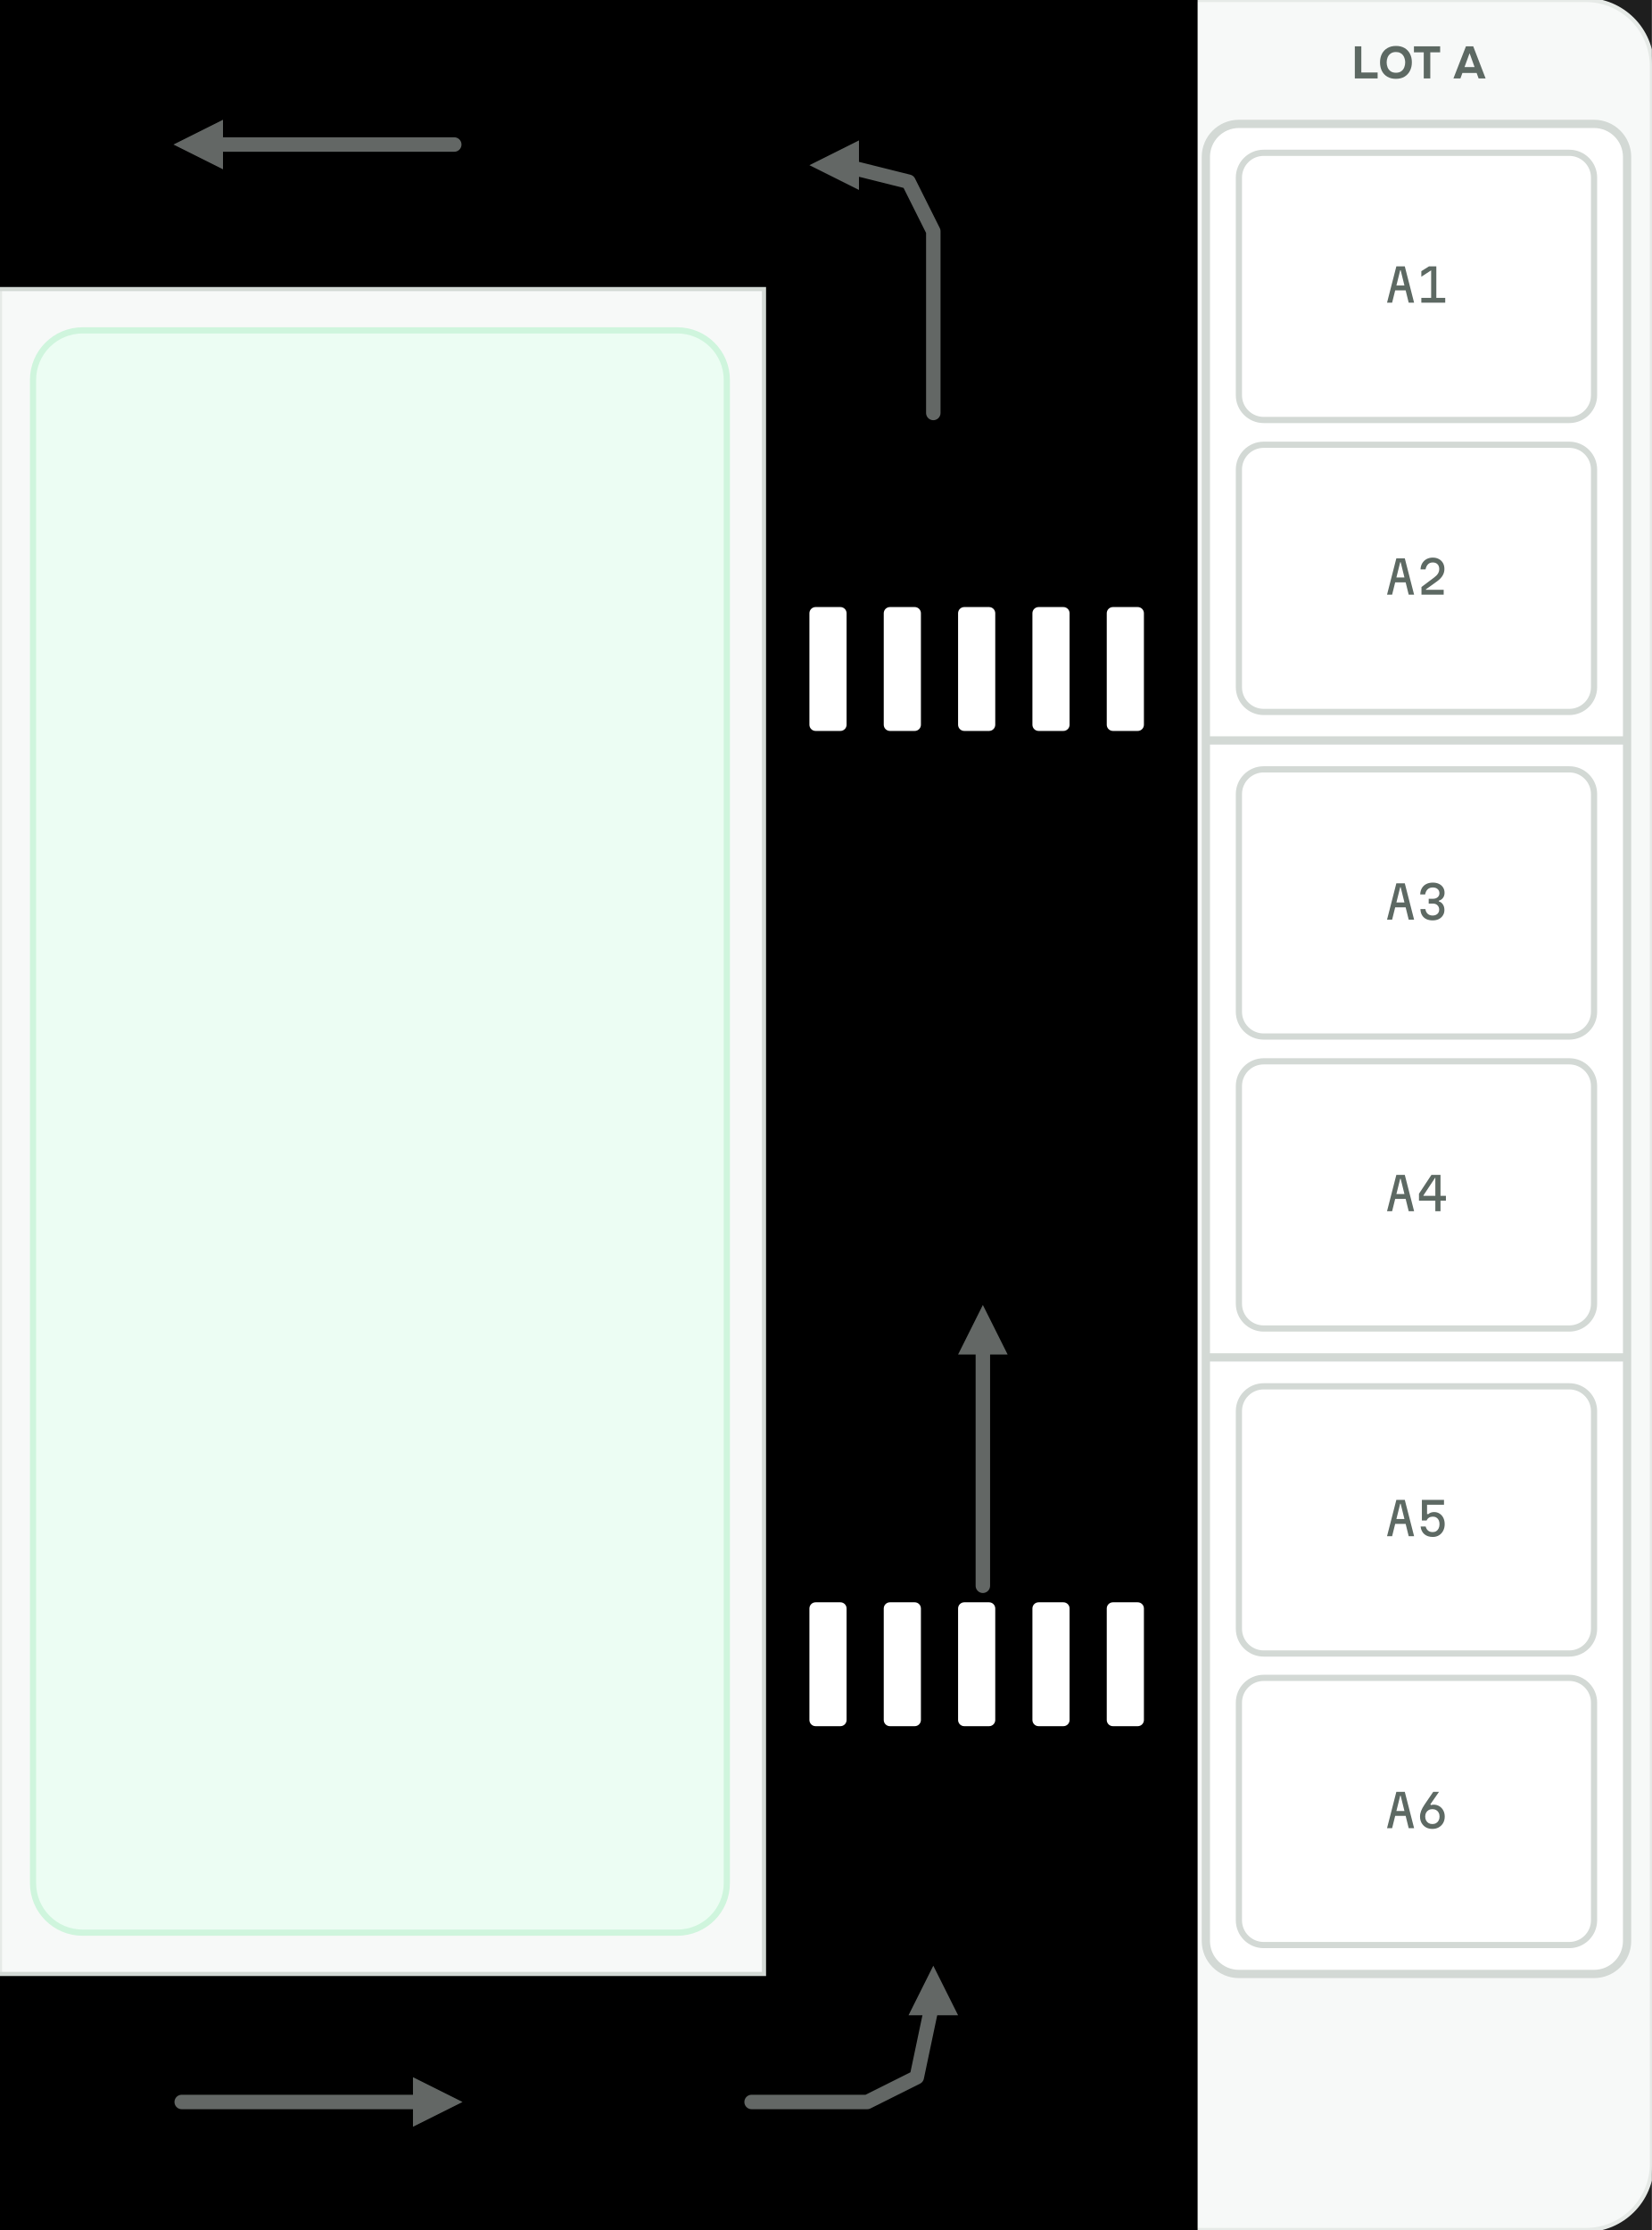
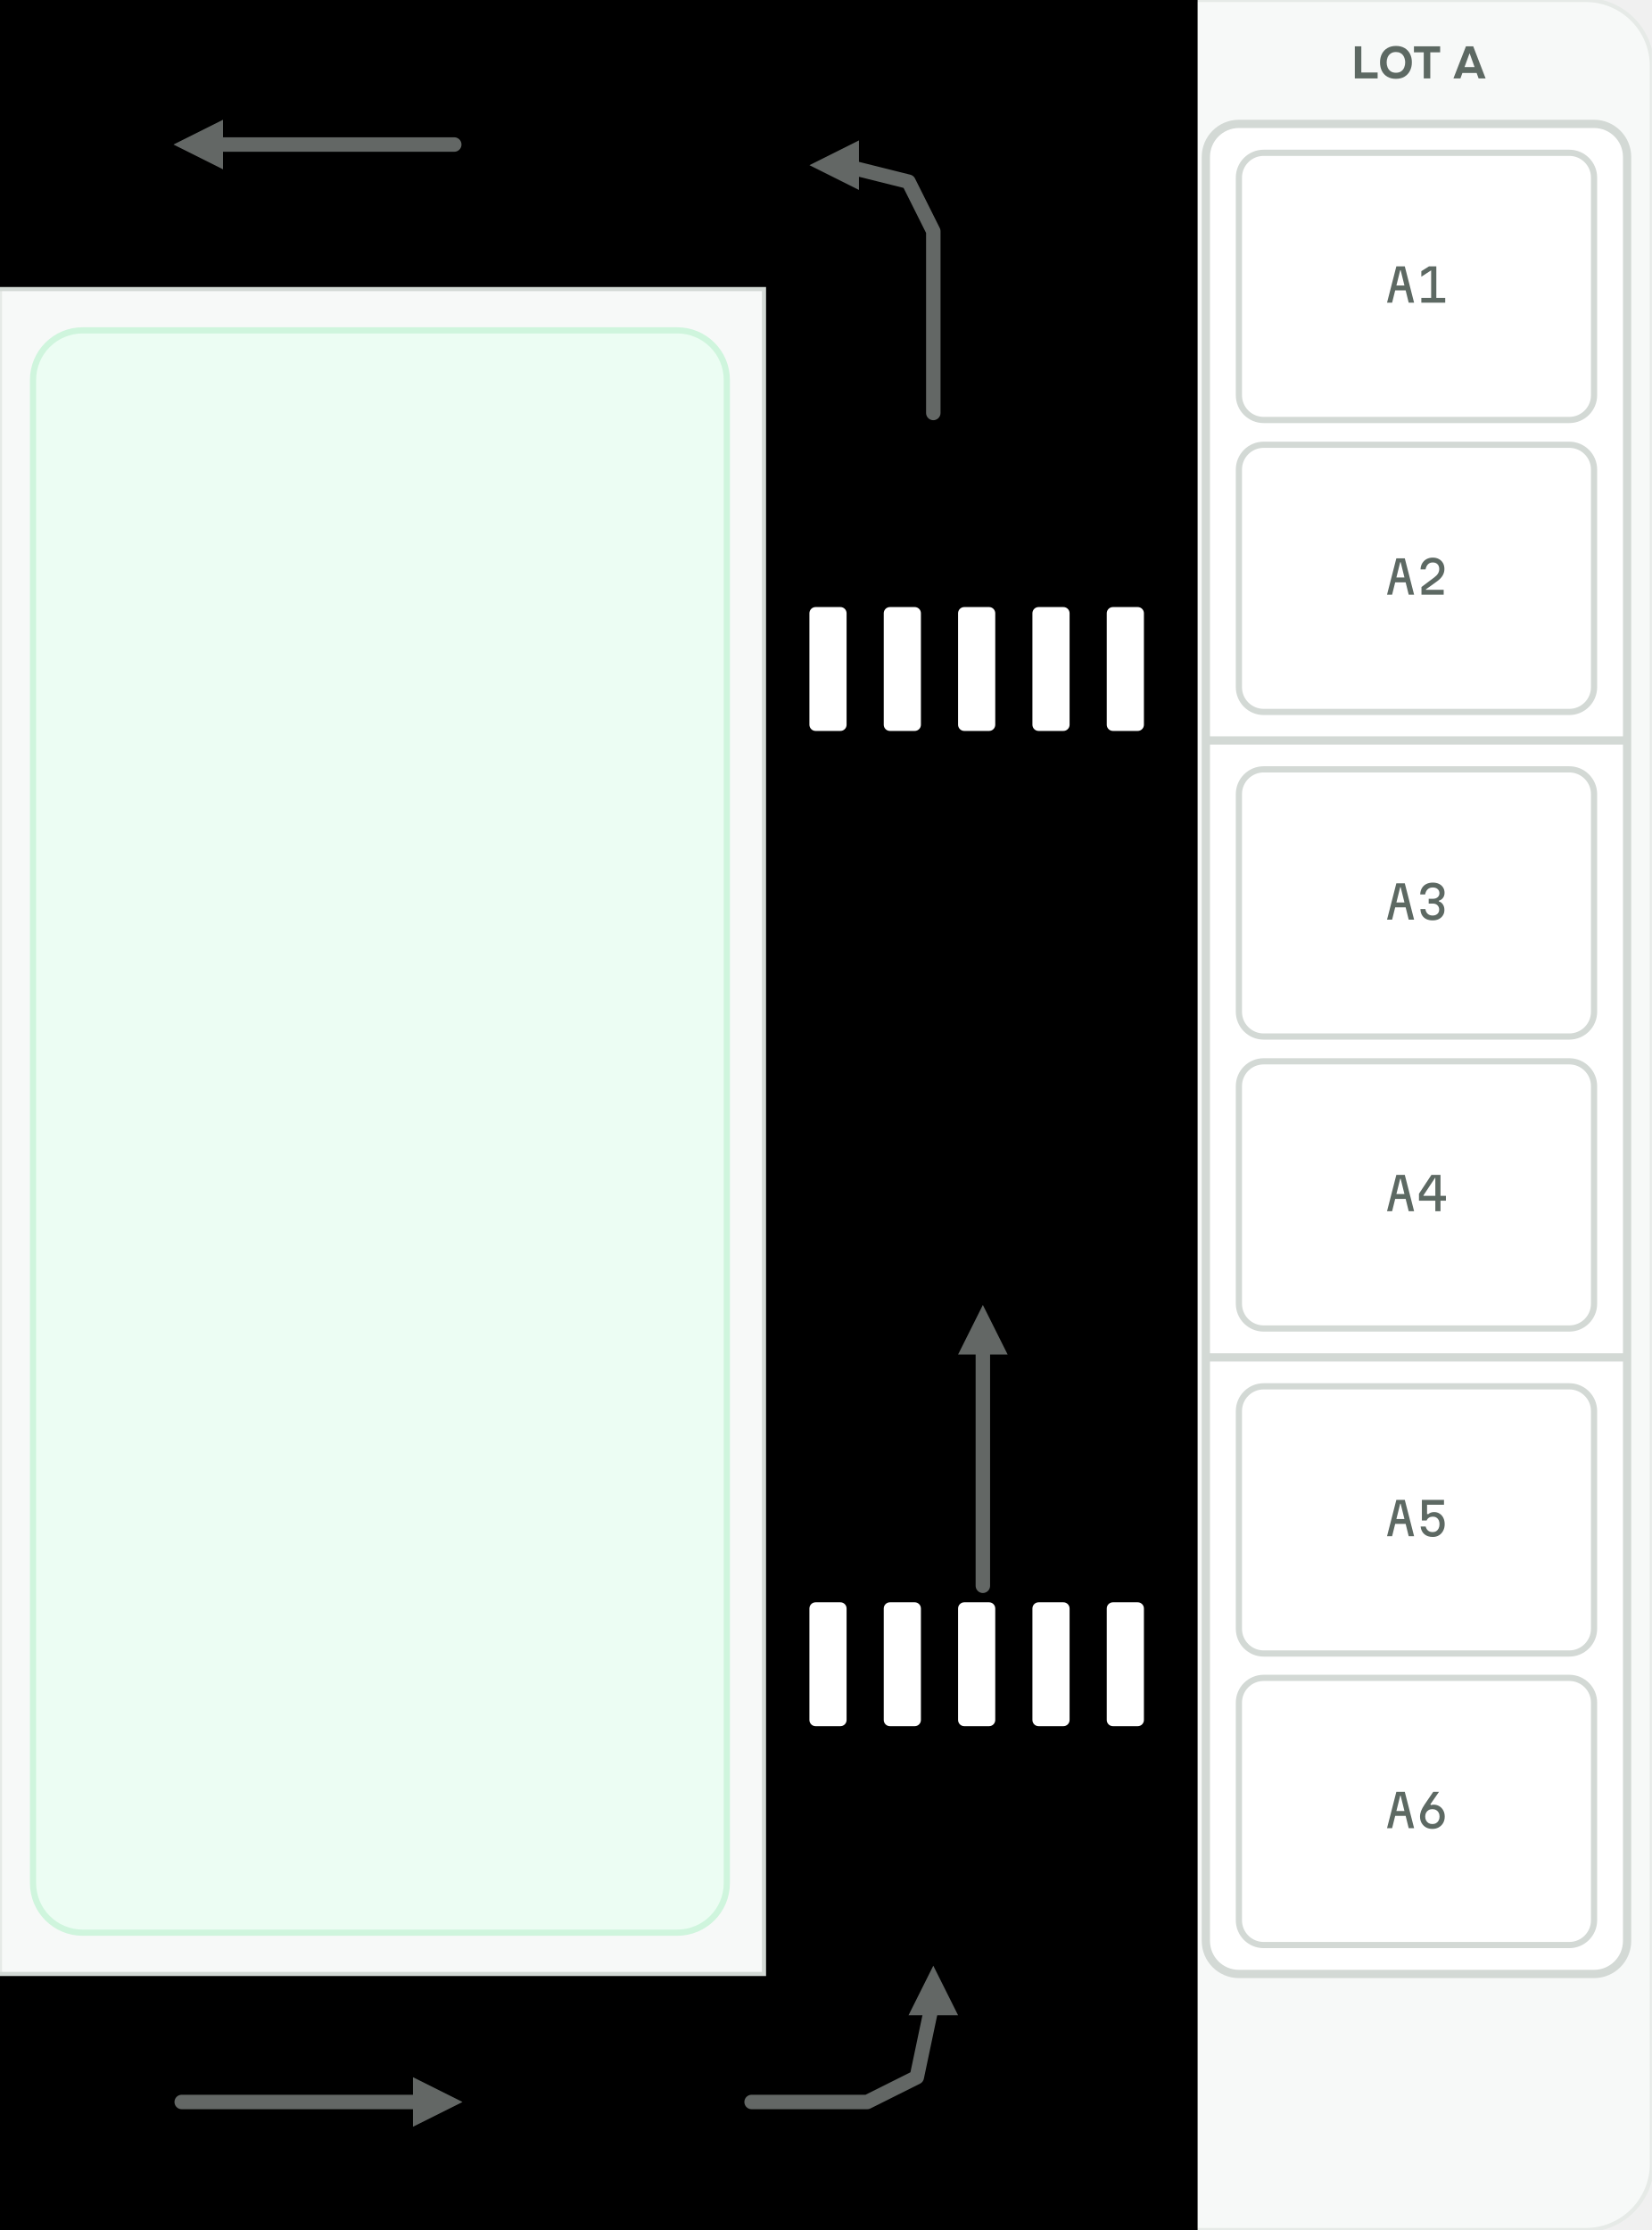
<svg xmlns="http://www.w3.org/2000/svg" width="400" height="540" viewBox="0 0 400 540" fill="none">
-   <rect width="400" height="540" fill="#1E1E1E" />
  <g id="lot-map 1" clip-path="url(#clip0_0_1)">
    <path id="ground" d="M384 0H16C7.163 0 0 7.163 0 16V524C0 532.837 7.163 540 16 540H384C392.837 540 400 532.837 400 524V16C400 7.163 392.837 0 384 0Z" fill="#F7F9F8" stroke="#E6EAE7" />
    <path id="road" d="M0 0H290V540H0V478H185V70H0V0Z" fill="black" />
    <path id="road-edge" d="M0 70H185V478H0" stroke="#D3D9D5" />
    <g id="crosswalks">
      <path id="Vector" d="M203.5 147H197.5C196.672 147 196 147.672 196 148.5V175.5C196 176.328 196.672 177 197.5 177H203.5C204.328 177 205 176.328 205 175.5V148.5C205 147.672 204.328 147 203.5 147Z" fill="white" />
      <path id="Vector_2" d="M221.5 147H215.5C214.672 147 214 147.672 214 148.5V175.5C214 176.328 214.672 177 215.5 177H221.5C222.328 177 223 176.328 223 175.5V148.5C223 147.672 222.328 147 221.5 147Z" fill="white" />
      <path id="Vector_3" d="M239.5 147H233.5C232.672 147 232 147.672 232 148.5V175.5C232 176.328 232.672 177 233.5 177H239.5C240.328 177 241 176.328 241 175.5V148.5C241 147.672 240.328 147 239.5 147Z" fill="white" />
      <path id="Vector_4" d="M257.5 147H251.5C250.672 147 250 147.672 250 148.5V175.5C250 176.328 250.672 177 251.5 177H257.5C258.328 177 259 176.328 259 175.5V148.5C259 147.672 258.328 147 257.5 147Z" fill="white" />
      <path id="Vector_5" d="M275.5 147H269.5C268.672 147 268 147.672 268 148.5V175.5C268 176.328 268.672 177 269.5 177H275.5C276.328 177 277 176.328 277 175.5V148.5C277 147.672 276.328 147 275.5 147Z" fill="white" />
      <path id="Vector_6" d="M203.5 388H197.5C196.672 388 196 388.672 196 389.5V416.5C196 417.328 196.672 418 197.5 418H203.5C204.328 418 205 417.328 205 416.5V389.5C205 388.672 204.328 388 203.5 388Z" fill="white" />
      <path id="Vector_7" d="M221.5 388H215.5C214.672 388 214 388.672 214 389.5V416.5C214 417.328 214.672 418 215.5 418H221.5C222.328 418 223 417.328 223 416.5V389.5C223 388.672 222.328 388 221.5 388Z" fill="white" />
      <path id="Vector_8" d="M239.5 388H233.5C232.672 388 232 388.672 232 389.5V416.5C232 417.328 232.672 418 233.5 418H239.5C240.328 418 241 417.328 241 416.5V389.5C241 388.672 240.328 388 239.5 388Z" fill="white" />
      <path id="Vector_9" d="M257.5 388H251.5C250.672 388 250 388.672 250 389.5V416.5C250 417.328 250.672 418 251.5 418H257.5C258.328 418 259 417.328 259 416.5V389.5C259 388.672 258.328 388 257.5 388Z" fill="white" />
      <path id="Vector_10" d="M275.5 388H269.5C268.672 388 268 388.672 268 389.5V416.5C268 417.328 268.672 418 269.5 418H275.5C276.328 418 277 417.328 277 416.5V389.5C277 388.672 276.328 388 275.5 388Z" fill="white" />
    </g>
    <g id="arrows" opacity="0.55">
      <path id="Vector_11" d="M110 35H50" stroke-width="3.5" stroke-linecap="round" stroke-linejoin="round" stroke="#B4BCB8" />
      <path id="Vector_12" d="M42 35L54 29V41L42 35Z" fill="#B4BCB8" />
      <path id="Vector_13" d="M226 100V56L220 44L204 40" stroke-width="3.5" stroke-linecap="round" stroke-linejoin="round" stroke="#B4BCB8" />
      <path id="Vector_14" d="M196 40L208 34V46L196 40Z" fill="#B4BCB8" />
      <path id="Vector_15" d="M238 384V324" stroke-width="3.5" stroke-linecap="round" stroke-linejoin="round" stroke="#B4BCB8" />
      <path id="Vector_16" d="M238 316L232 328H244L238 316Z" fill="#B4BCB8" />
      <path id="Vector_17" d="M182 509H210L222 503L226 484" stroke-width="3.5" stroke-linecap="round" stroke-linejoin="round" stroke="#B4BCB8" />
      <path id="Vector_18" d="M226 476L220 488H232L226 476Z" fill="#B4BCB8" />
      <path id="Vector_19" d="M44 509H104" stroke-width="3.5" stroke-linecap="round" stroke-linejoin="round" stroke="#B4BCB8" />
      <path id="Vector_20" d="M112 509L100 503V515L112 509Z" fill="#B4BCB8" />
    </g>
    <g id="park">
      <path id="Vector_21" d="M164 80H20C13.373 80 8 85.373 8 92V456C8 462.627 13.373 468 20 468H164C170.627 468 176 462.627 176 456V92C176 85.373 170.627 80 164 80Z" fill="#ECFDF3" stroke-width="1.5" stroke="#CFF5DD" />
    </g>
    <g id="parking">
      <path id="parking-frame" d="M386 30H300C295.582 30 292 33.582 292 38V470C292 474.418 295.582 478 300 478H386C390.418 478 394 474.418 394 470V38C394 33.582 390.418 30 386 30Z" fill="white" stroke-width="2" stroke="#D3D9D5" />
      <path id="Vector_22" d="M292 179.3H394" stroke-width="2" stroke="#D3D9D5" />
      <path id="Vector_23" d="M292 328.7H394" stroke-width="2" stroke="#D3D9D5" />
      <path id="LOT A" d="M328.072 19V11.212H329.645V17.548H333.594V19H328.072ZM338.013 19.088C337.214 19.088 336.525 18.919 335.945 18.582C335.373 18.245 334.933 17.779 334.625 17.185C334.325 16.584 334.174 15.894 334.174 15.117C334.174 14.325 334.328 13.628 334.636 13.027C334.952 12.426 335.399 11.96 335.978 11.63C336.558 11.293 337.247 11.124 338.046 11.124C338.838 11.124 339.52 11.289 340.092 11.619C340.664 11.949 341.104 12.411 341.412 13.005C341.728 13.599 341.885 14.292 341.885 15.084C341.885 15.861 341.728 16.554 341.412 17.163C341.104 17.764 340.661 18.237 340.081 18.582C339.509 18.919 338.82 19.088 338.013 19.088ZM338.035 17.614C338.563 17.614 338.992 17.493 339.322 17.251C339.652 17.009 339.891 16.697 340.037 16.316C340.191 15.935 340.268 15.535 340.268 15.117C340.268 14.809 340.224 14.505 340.136 14.204C340.056 13.903 339.927 13.632 339.751 13.39C339.575 13.148 339.344 12.957 339.058 12.818C338.772 12.671 338.428 12.598 338.024 12.598C337.504 12.598 337.078 12.719 336.748 12.961C336.418 13.196 336.173 13.504 336.011 13.885C335.857 14.266 335.78 14.673 335.78 15.106C335.78 15.539 335.857 15.946 336.011 16.327C336.173 16.708 336.418 17.02 336.748 17.262C337.086 17.497 337.515 17.614 338.035 17.614ZM344.761 19V12.675H342.385V11.212H348.732V12.675H346.345V19H344.761ZM351.944 19L354.98 11.212H356.74L359.743 19H358.049L357.565 17.669H354.122L353.638 19H351.944ZM354.628 16.25H357.07L355.86 12.884L354.628 16.25Z" fill="#5D6963" />
      <g id="spots">
        <g id="A1">
          <path id="Vector_24" d="M380 37H306C302.686 37 300 39.686 300 43V95.7C300 99.014 302.686 101.7 306 101.7H380C383.314 101.7 386 99.014 386 95.7V43C386 39.686 383.314 37 380 37Z" fill="white" stroke-width="1.5" stroke="#D3D9D5" />
          <path id="A1_2" d="M335.87 73.3L338.125 64.5H340.171L342.426 73.3H341.117L339.17 65.435H339.06L337.102 73.3H335.87ZM337.245 70.319V69.131H341.051V70.319H337.245ZM347.807 64.5V72.123H349.963V73.3H344.177V72.123H346.553V65.028L346.905 65.237L344.177 67.008V65.666L346.025 64.5H347.807Z" fill="#5D6963" />
        </g>
        <g id="A2">
          <path id="Vector_25" d="M380 107.7H306C302.686 107.7 300 110.386 300 113.7V166.4C300 169.714 302.686 172.4 306 172.4H380C383.314 172.4 386 169.714 386 166.4V113.7C386 110.386 383.314 107.7 380 107.7Z" fill="white" stroke-width="1.5" stroke="#D3D9D5" />
          <path id="A2_2" d="M335.87 144L338.125 135.2H340.171L342.426 144H341.117L339.17 136.135H339.06L337.102 144H335.87ZM337.245 141.019V139.831H341.051V141.019H337.245ZM344.21 142.141L347.279 139.842C347.704 139.527 348.016 139.204 348.214 138.874C348.412 138.537 348.511 138.174 348.511 137.785C348.511 137.294 348.372 136.909 348.093 136.63C347.814 136.344 347.429 136.201 346.938 136.201C346.476 136.201 346.098 136.344 345.805 136.63C345.512 136.916 345.306 137.334 345.189 137.884H343.979C344.008 137.29 344.155 136.78 344.419 136.355C344.69 135.922 345.042 135.592 345.475 135.365C345.915 135.138 346.403 135.024 346.938 135.024C347.51 135.024 348.005 135.141 348.423 135.376C348.848 135.603 349.178 135.922 349.413 136.333C349.648 136.744 349.765 137.228 349.765 137.785C349.765 138.357 349.618 138.889 349.325 139.38C349.032 139.871 348.588 140.333 347.994 140.766L345.277 142.713V142.823H349.589V144H344.21V142.141Z" fill="#5D6963" />
        </g>
        <g id="A3">
          <path id="Vector_26" d="M380 186.3H306C302.686 186.3 300 188.986 300 192.3V245C300 248.314 302.686 251 306 251H380C383.314 251 386 248.314 386 245V192.3C386 188.986 383.314 186.3 380 186.3Z" fill="white" stroke-width="1.5" stroke="#D3D9D5" />
          <path id="A3_2" d="M335.87 222.7L338.125 213.9H340.171L342.426 222.7H341.117L339.17 214.835H339.06L337.102 222.7H335.87ZM337.245 219.719V218.531H341.051V219.719H337.245ZM349.765 220.357C349.765 220.856 349.64 221.296 349.391 221.677C349.149 222.058 348.815 222.355 348.39 222.568C347.965 222.773 347.477 222.876 346.927 222.876C346.326 222.876 345.805 222.77 345.365 222.557C344.925 222.337 344.584 222.022 344.342 221.611C344.1 221.193 343.972 220.698 343.957 220.126H345.156C345.229 220.632 345.42 221.021 345.728 221.292C346.036 221.563 346.432 221.699 346.916 221.699C347.231 221.699 347.506 221.64 347.741 221.523C347.983 221.406 348.17 221.241 348.302 221.028C348.434 220.808 348.5 220.555 348.5 220.269C348.5 219.836 348.361 219.484 348.082 219.213C347.811 218.942 347.448 218.806 346.993 218.806H345.959V217.64H346.993C347.462 217.64 347.84 217.515 348.126 217.266C348.412 217.017 348.555 216.694 348.555 216.298C348.555 215.88 348.408 215.543 348.115 215.286C347.829 215.029 347.444 214.901 346.96 214.901C346.454 214.901 346.043 215.044 345.728 215.33C345.413 215.616 345.204 216.034 345.101 216.584H343.902C343.931 215.975 344.074 215.458 344.331 215.033C344.588 214.608 344.94 214.285 345.387 214.065C345.834 213.838 346.362 213.724 346.971 213.724C347.528 213.724 348.02 213.827 348.445 214.032C348.87 214.237 349.2 214.523 349.435 214.89C349.677 215.257 349.798 215.697 349.798 216.21C349.798 216.687 349.67 217.094 349.413 217.431C349.164 217.768 348.83 217.992 348.412 218.102V218.278C348.823 218.388 349.149 218.63 349.391 219.004C349.64 219.371 349.765 219.822 349.765 220.357Z" fill="#5D6963" />
        </g>
        <g id="A4">
          <path id="Vector_27" d="M380 257H306C302.686 257 300 259.686 300 263V315.7C300 319.014 302.686 321.7 306 321.7H380C383.314 321.7 386 319.014 386 315.7V263C386 259.686 383.314 257 380 257Z" fill="white" stroke-width="1.5" stroke="#D3D9D5" />
          <path id="A4_2" d="M335.87 293.3L338.125 284.5H340.171L342.426 293.3H341.117L339.17 285.435H339.06L337.102 293.3H335.87ZM337.245 290.319V289.131H341.051V290.319H337.245ZM348.819 284.5V289.571H350.128V290.748H348.819V293.3H347.565V290.748H343.605V289.065L346.619 284.5H348.819ZM344.694 289.45V289.571H347.565V284.621H347.906L344.694 289.45Z" fill="#5D6963" />
        </g>
        <g id="A5">
          <path id="Vector_28" d="M380 335.7H306C302.686 335.7 300 338.386 300 341.7V394.4C300 397.714 302.686 400.4 306 400.4H380C383.314 400.4 386 397.714 386 394.4V341.7C386 338.386 383.314 335.7 380 335.7Z" fill="white" stroke-width="1.5" stroke="#D3D9D5" />
          <path id="A5_2" d="M335.87 372L338.125 363.2H340.171L342.426 372H341.117L339.17 364.135H339.06L337.102 372H335.87ZM337.245 369.019V367.831H341.051V369.019H337.245ZM344.309 363.2H349.666V364.377H345.068L345.563 363.915V366.643H345.893C346.032 366.489 346.227 366.368 346.476 366.28C346.725 366.192 346.989 366.148 347.268 366.148C347.767 366.148 348.207 366.273 348.588 366.522C348.977 366.764 349.281 367.105 349.501 367.545C349.721 367.985 349.831 368.498 349.831 369.085C349.831 369.686 349.706 370.222 349.457 370.691C349.215 371.153 348.878 371.516 348.445 371.78C348.012 372.044 347.514 372.176 346.949 372.176C346.106 372.176 345.424 371.952 344.903 371.505C344.39 371.058 344.089 370.438 344.001 369.646H345.222C345.339 370.079 345.537 370.412 345.816 370.647C346.102 370.882 346.472 370.999 346.927 370.999C347.264 370.999 347.554 370.922 347.796 370.768C348.045 370.607 348.236 370.383 348.368 370.097C348.507 369.804 348.577 369.466 348.577 369.085C348.577 368.704 348.511 368.377 348.379 368.106C348.247 367.835 348.06 367.626 347.818 367.479C347.583 367.332 347.297 367.259 346.96 367.259C346.608 367.259 346.3 367.34 346.036 367.501C345.779 367.655 345.585 367.886 345.453 368.194H344.309V363.2Z" fill="#5D6963" />
        </g>
        <g id="A6">
          <path id="Vector_29" d="M380 406.3H306C302.686 406.3 300 408.986 300 412.3V465C300 468.314 302.686 471 306 471H380C383.314 471 386 468.314 386 465V412.3C386 408.986 383.314 406.3 380 406.3Z" fill="white" stroke-width="1.5" stroke="#D3D9D5" />
          <path id="A6_2" d="M335.87 442.7L338.125 433.9H340.171L342.426 442.7H341.117L339.17 434.835H339.06L337.102 442.7H335.87ZM337.245 439.719V438.531H341.051V439.719H337.245ZM346.839 442.876C346.26 442.876 345.746 442.752 345.299 442.502C344.852 442.246 344.5 441.894 344.243 441.446C343.986 440.992 343.858 440.471 343.858 439.884C343.858 439.437 343.946 438.982 344.122 438.52C344.298 438.058 344.577 437.545 344.958 436.98L347.059 433.9H348.456L346.355 436.925L346.531 437.101C346.619 437.072 346.714 437.05 346.817 437.035C346.927 437.013 347.037 437.002 347.147 437.002C347.668 437.002 348.13 437.127 348.533 437.376C348.944 437.626 349.263 437.967 349.49 438.399C349.725 438.832 349.842 439.327 349.842 439.884C349.842 440.471 349.714 440.992 349.457 441.446C349.2 441.894 348.845 442.246 348.39 442.502C347.943 442.752 347.426 442.876 346.839 442.876ZM345.112 439.884C345.112 440.244 345.185 440.559 345.332 440.83C345.479 441.102 345.68 441.314 345.937 441.468C346.201 441.622 346.505 441.699 346.85 441.699C347.202 441.699 347.506 441.622 347.763 441.468C348.027 441.314 348.229 441.102 348.368 440.83C348.515 440.559 348.588 440.244 348.588 439.884C348.588 439.525 348.515 439.213 348.368 438.949C348.229 438.678 348.027 438.469 347.763 438.322C347.506 438.168 347.202 438.091 346.85 438.091C346.505 438.091 346.201 438.168 345.937 438.322C345.68 438.469 345.479 438.678 345.332 438.949C345.185 439.213 345.112 439.525 345.112 439.884Z" fill="#5D6963" />
        </g>
      </g>
    </g>
  </g>
  <defs>
    <clipPath id="clip0_0_1">
      <rect width="400" height="540" fill="white" />
    </clipPath>
  </defs>
</svg>
